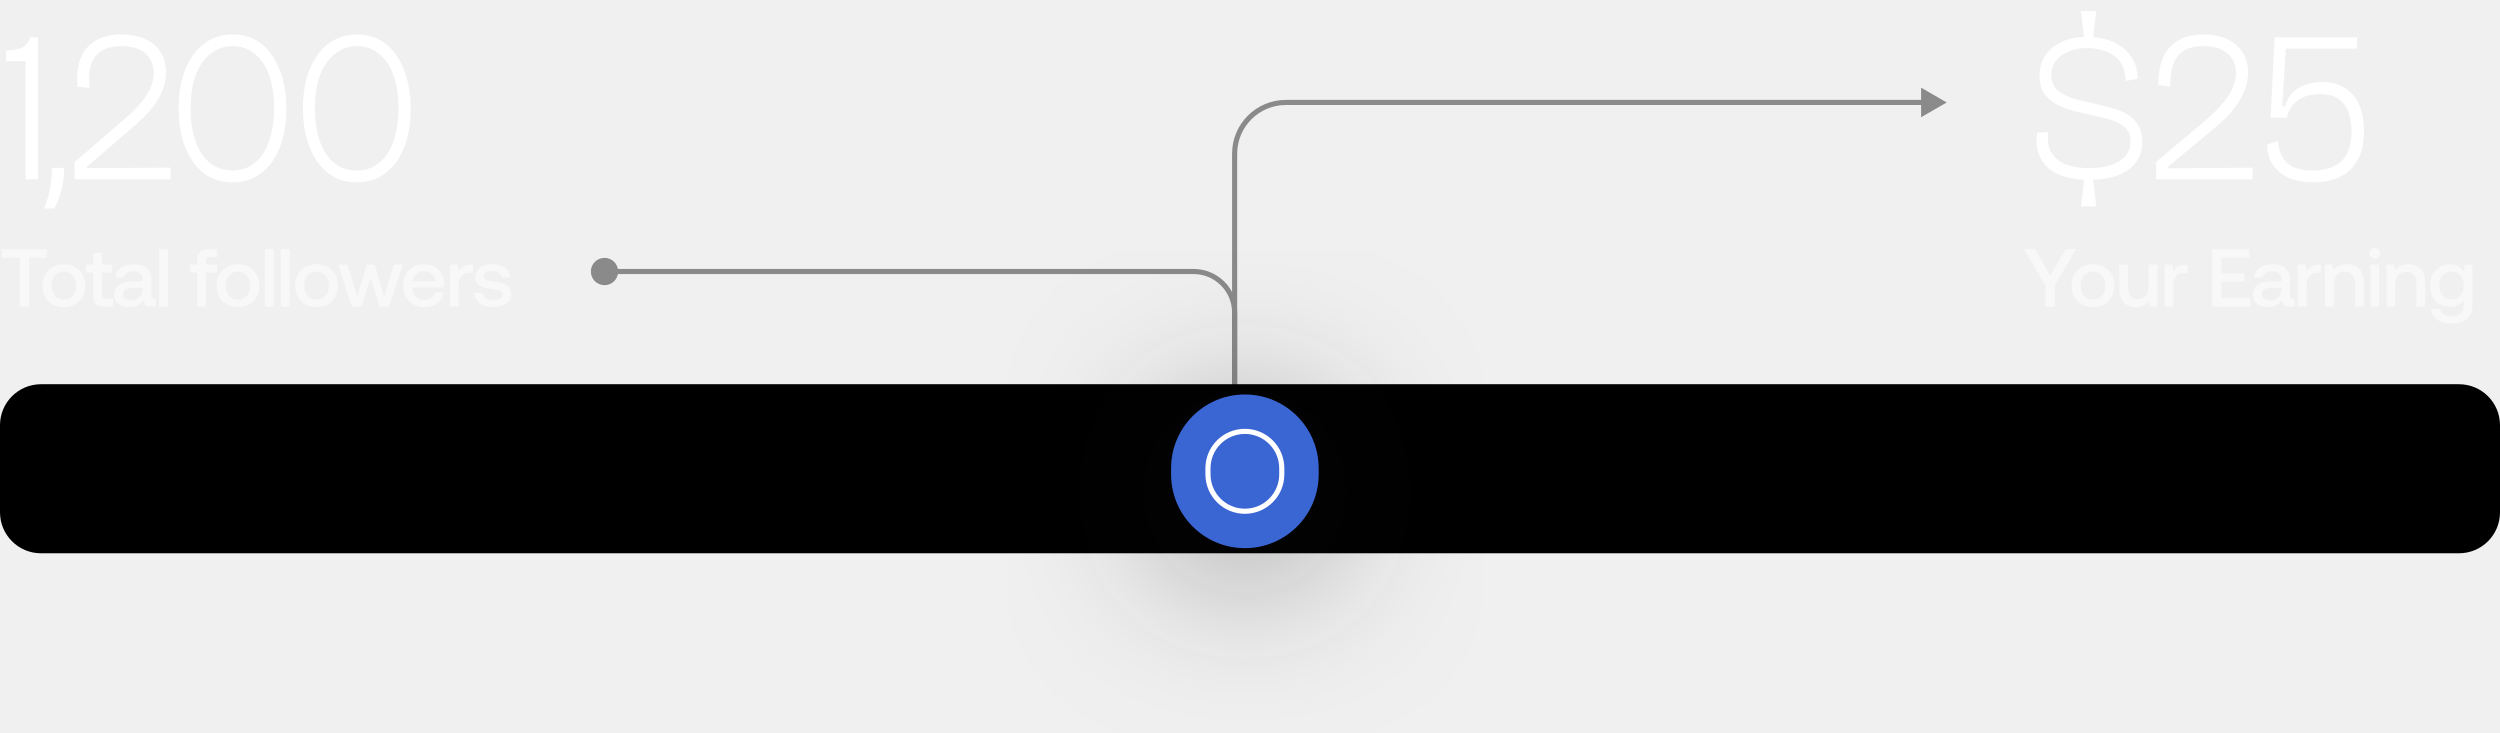
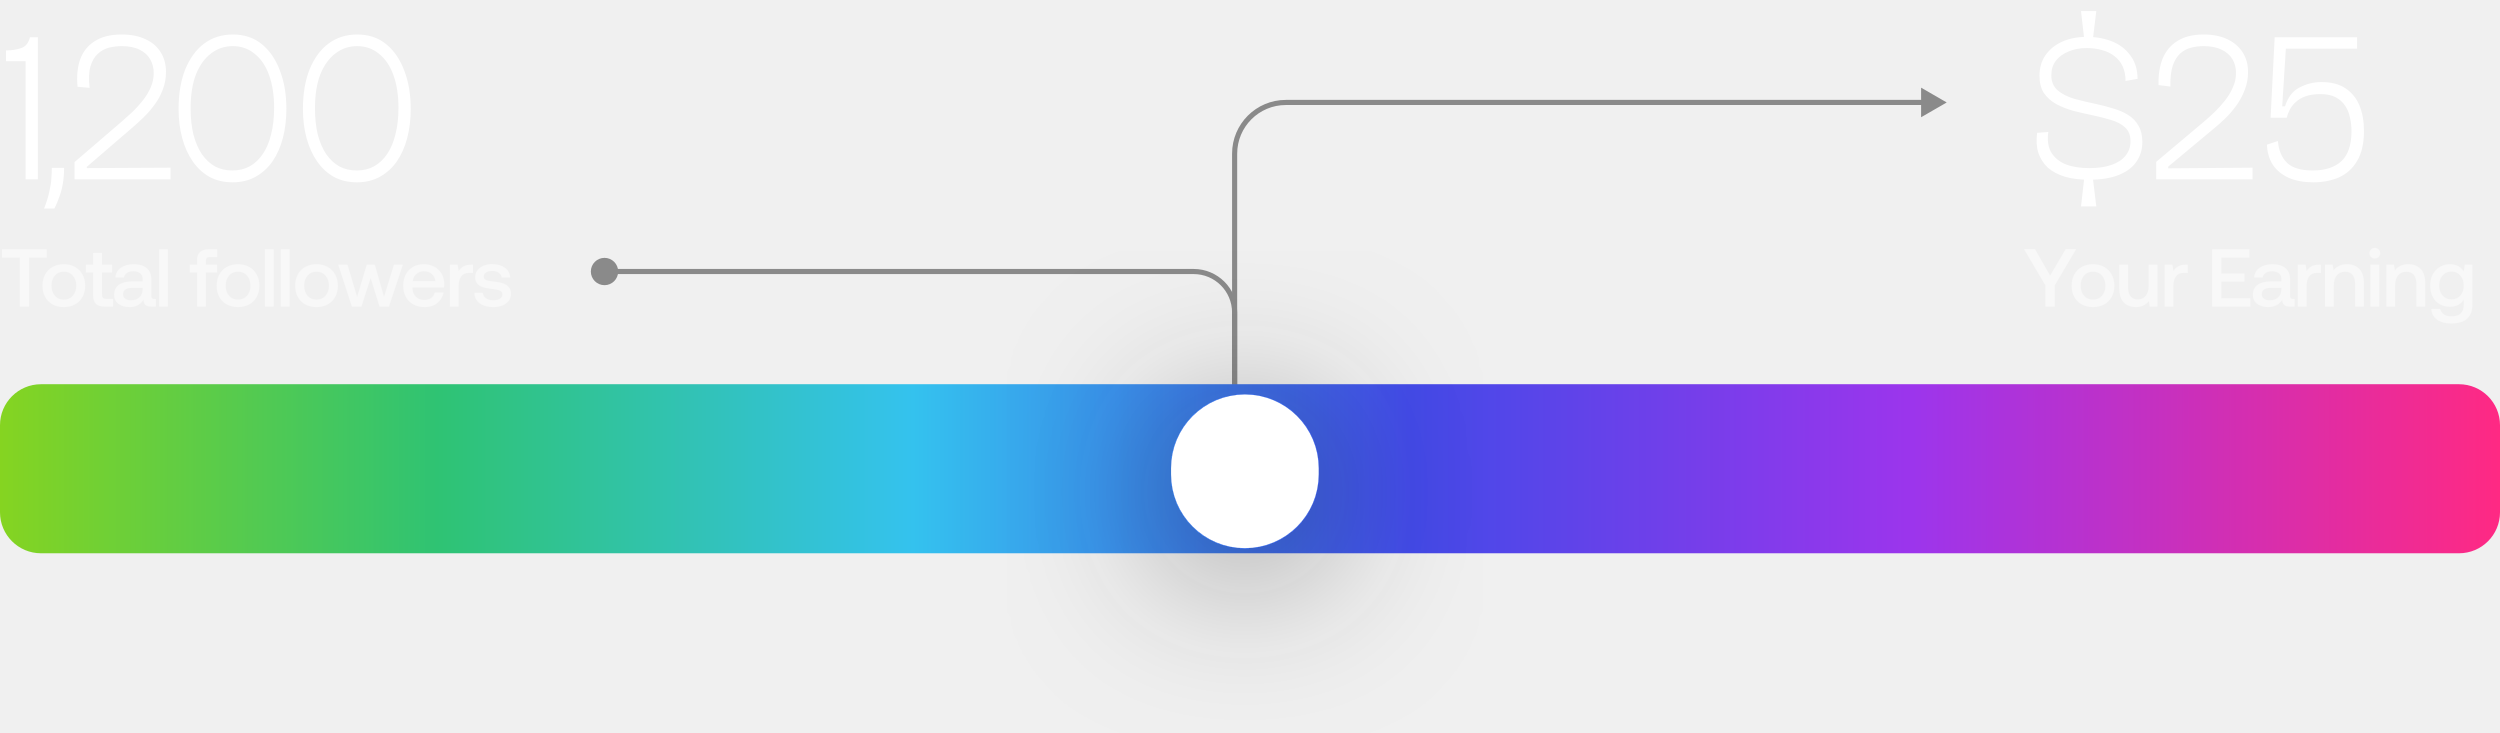
<svg xmlns="http://www.w3.org/2000/svg" width="488" height="143" viewBox="0 0 488 143" fill="none">
  <path d="M115.333 53C115.333 54.473 116.527 55.667 118 55.667C119.473 55.667 120.667 54.473 120.667 53C120.667 51.527 119.473 50.333 118 50.333C116.527 50.333 115.333 51.527 115.333 53ZM241.5 76V61H240.5V76H241.5ZM233 52.5H118V53.5H233V52.5ZM241.5 61C241.5 56.306 237.694 52.5 233 52.5V53.5C237.142 53.5 240.5 56.858 240.5 61H241.5Z" fill="#8A8A8A" />
  <path d="M380 20L375 22.887V17.113L380 20ZM240.5 76V30H241.5V76H240.5ZM251 19.5H375.5V20.5H251V19.5ZM240.5 30C240.5 24.201 245.201 19.5 251 19.5V20.5C245.753 20.5 241.5 24.753 241.5 30H240.5Z" fill="#8A8A8A" />
  <rect y="75" width="488" height="33" rx="8" fill="url(#paint0_linear_355_4556)" />
  <g filter="url(#filter0_d_355_4556)">
    <rect x="228.593" y="77" width="28.814" height="30" rx="14.407" fill="#3A66D4" />
-     <rect x="235.796" y="84.204" width="14.407" height="15.593" rx="7.204" stroke="white" strokeWidth="14.407" />
+     <rect x="235.796" y="84.204" width="14.407" height="15.593" rx="7.204" stroke="white" stroke-width="14.407" />
  </g>
  <path d="M4.998 35V11.942H1.176V9.842C2.296 9.842 3.29 9.688 4.158 9.38C5.026 9.072 5.586 8.372 5.838 7.28H7.392V35H4.998ZM8.602 40.712C9.106 39.424 9.456 38.29 9.652 37.31C9.876 36.358 10.002 35.518 10.03 34.79C10.086 34.034 10.114 33.362 10.114 32.774H12.508C12.508 33.922 12.424 34.972 12.256 35.924C12.088 36.876 11.85 37.744 11.542 38.528C11.262 39.34 10.954 40.068 10.618 40.712H8.602ZM14.55 35V31.64L23.79 23.702C24.434 23.142 25.12 22.526 25.848 21.854C26.576 21.154 27.248 20.412 27.864 19.628C28.508 18.816 29.026 17.962 29.418 17.066C29.81 16.17 30.006 15.232 30.006 14.252C30.006 13.272 29.782 12.39 29.334 11.606C28.886 10.794 28.2 10.164 27.276 9.716C26.352 9.24 25.176 9.002 23.748 9.002C22.964 9.002 22.152 9.1 21.312 9.296C20.5 9.492 19.772 9.884 19.128 10.472C18.484 11.032 17.994 11.858 17.658 12.95C17.35 14.014 17.294 15.414 17.49 17.15L15.138 16.94C14.942 14.924 15.11 13.146 15.642 11.606C16.202 10.066 17.154 8.876 18.498 8.036C19.842 7.168 21.592 6.734 23.748 6.734C25.568 6.734 27.122 7.042 28.41 7.658C29.698 8.246 30.678 9.086 31.35 10.178C32.05 11.27 32.4 12.558 32.4 14.042C32.4 15.274 32.19 16.422 31.77 17.486C31.378 18.55 30.846 19.53 30.174 20.426C29.53 21.322 28.802 22.162 27.99 22.946C27.206 23.702 26.436 24.402 25.68 25.046L16.944 32.564V32.816L33.282 32.732V35H14.55ZM45.401 35.588C43.721 35.588 42.223 35.238 40.907 34.538C39.619 33.81 38.527 32.802 37.631 31.514C36.735 30.226 36.049 28.714 35.573 26.978C35.097 25.242 34.859 23.338 34.859 21.266C34.859 18.298 35.293 15.722 36.161 13.538C37.057 11.354 38.289 9.674 39.857 8.498C41.453 7.322 43.315 6.734 45.443 6.734C47.683 6.734 49.573 7.364 51.113 8.624C52.653 9.884 53.829 11.606 54.641 13.79C55.481 15.946 55.901 18.438 55.901 21.266C55.901 23.282 55.677 25.158 55.229 26.894C54.781 28.63 54.109 30.156 53.213 31.472C52.317 32.76 51.211 33.768 49.895 34.496C48.607 35.224 47.109 35.588 45.401 35.588ZM45.359 33.278C46.619 33.278 47.739 33.012 48.719 32.48C49.727 31.92 50.581 31.122 51.281 30.086C52.009 29.022 52.555 27.734 52.919 26.222C53.311 24.71 53.507 22.988 53.507 21.056C53.507 18.62 53.185 16.506 52.541 14.714C51.897 12.894 50.959 11.494 49.727 10.514C48.523 9.506 47.095 9.002 45.443 9.002C43.847 9.002 42.433 9.478 41.201 10.43C39.969 11.354 38.989 12.712 38.261 14.504C37.561 16.296 37.211 18.522 37.211 21.182C37.211 23.058 37.393 24.752 37.757 26.264C38.149 27.748 38.695 29.022 39.395 30.086C40.123 31.122 40.977 31.92 41.957 32.48C42.965 33.012 44.099 33.278 45.359 33.278ZM69.674 35.588C67.994 35.588 66.496 35.238 65.18 34.538C63.892 33.81 62.8 32.802 61.904 31.514C61.008 30.226 60.322 28.714 59.846 26.978C59.37 25.242 59.132 23.338 59.132 21.266C59.132 18.298 59.566 15.722 60.434 13.538C61.33 11.354 62.562 9.674 64.13 8.498C65.726 7.322 67.588 6.734 69.716 6.734C71.956 6.734 73.846 7.364 75.386 8.624C76.926 9.884 78.102 11.606 78.914 13.79C79.754 15.946 80.174 18.438 80.174 21.266C80.174 23.282 79.95 25.158 79.502 26.894C79.054 28.63 78.382 30.156 77.486 31.472C76.59 32.76 75.484 33.768 74.168 34.496C72.88 35.224 71.382 35.588 69.674 35.588ZM69.632 33.278C70.892 33.278 72.012 33.012 72.992 32.48C74 31.92 74.854 31.122 75.554 30.086C76.282 29.022 76.828 27.734 77.192 26.222C77.584 24.71 77.78 22.988 77.78 21.056C77.78 18.62 77.458 16.506 76.814 14.714C76.17 12.894 75.232 11.494 74 10.514C72.796 9.506 71.368 9.002 69.716 9.002C68.12 9.002 66.706 9.478 65.474 10.43C64.242 11.354 63.262 12.712 62.534 14.504C61.834 16.296 61.484 18.522 61.484 21.182C61.484 23.058 61.666 24.752 62.03 26.264C62.422 27.748 62.968 29.022 63.668 30.086C64.396 31.122 65.25 31.92 66.23 32.48C67.238 33.012 68.372 33.278 69.632 33.278Z" fill="white" />
  <path d="M0.384 48.653H9.136V50.285H5.68V59.853H3.84V50.285H0.384V48.653ZM10.271 59.437C9.63 59.085 9.15 58.605 8.799 57.965C8.447 57.325 8.287 56.589 8.287 55.757C8.287 54.941 8.447 54.221 8.799 53.581C9.15 52.941 9.63 52.445 10.271 52.093C10.911 51.741 11.63 51.565 12.463 51.565C13.278 51.565 13.998 51.741 14.639 52.093C15.278 52.445 15.758 52.941 16.11 53.581C16.462 54.221 16.639 54.941 16.639 55.757C16.639 56.589 16.462 57.325 16.11 57.965C15.758 58.605 15.278 59.085 14.639 59.437C13.998 59.789 13.278 59.949 12.463 59.949C11.63 59.949 10.911 59.789 10.271 59.437ZM14.207 57.725C14.655 57.213 14.879 56.557 14.879 55.757C14.879 54.957 14.655 54.317 14.207 53.805C13.758 53.293 13.182 53.037 12.463 53.037C11.726 53.037 11.15 53.293 10.719 53.805C10.271 54.317 10.062 54.957 10.062 55.757C10.062 56.557 10.271 57.213 10.719 57.725C11.15 58.237 11.726 58.477 12.463 58.477C13.182 58.477 13.758 58.237 14.207 57.725ZM18.174 53.181H16.75V51.661H18.174V49.373H19.918V51.661H21.886V53.181H19.918V57.453C19.918 57.773 19.982 58.013 20.11 58.141C20.238 58.269 20.445 58.333 20.765 58.333H22.078V59.853H20.413C19.63 59.853 19.053 59.677 18.701 59.309C18.349 58.957 18.174 58.397 18.174 57.629V53.181ZM30.431 58.349V59.853H29.519C28.975 59.853 28.591 59.741 28.367 59.517C28.127 59.293 28.015 58.973 28.015 58.541C27.391 59.485 26.495 59.949 25.311 59.949C24.383 59.949 23.647 59.741 23.103 59.309C22.543 58.893 22.271 58.301 22.271 57.549C22.271 56.717 22.559 56.061 23.167 55.613C23.759 55.165 24.623 54.925 25.775 54.925H27.839V54.429C27.839 53.981 27.679 53.613 27.359 53.357C27.039 53.101 26.591 52.957 26.031 52.957C25.519 52.957 25.103 53.069 24.783 53.293C24.463 53.517 24.271 53.805 24.207 54.157H22.511C22.591 53.341 22.959 52.701 23.599 52.253C24.239 51.805 25.071 51.565 26.111 51.565C27.199 51.565 28.047 51.821 28.655 52.333C29.247 52.845 29.551 53.581 29.551 54.541V57.773C29.551 58.157 29.727 58.349 30.095 58.349H30.431ZM27.839 56.205H25.695C25.151 56.205 24.751 56.317 24.463 56.525C24.175 56.733 24.031 57.037 24.031 57.437C24.031 57.789 24.159 58.077 24.431 58.285C24.703 58.509 25.071 58.605 25.551 58.605C26.255 58.605 26.815 58.413 27.215 58.029C27.615 57.645 27.823 57.133 27.839 56.493V56.205ZM31.052 48.653H32.78V59.853H31.052V48.653ZM38.456 51.661V50.845C38.456 50.125 38.632 49.581 39.016 49.213C39.384 48.845 39.96 48.653 40.744 48.653H42.408V50.173H40.984C40.696 50.173 40.504 50.237 40.376 50.365C40.248 50.493 40.2 50.701 40.2 50.973V51.661H42.392V53.181H40.2V59.853H38.456V53.181H37.032V51.661H38.456ZM44.272 59.437C43.632 59.085 43.152 58.605 42.8 57.965C42.448 57.325 42.288 56.589 42.288 55.757C42.288 54.941 42.448 54.221 42.8 53.581C43.152 52.941 43.632 52.445 44.272 52.093C44.912 51.741 45.632 51.565 46.464 51.565C47.28 51.565 48 51.741 48.64 52.093C49.28 52.445 49.76 52.941 50.112 53.581C50.464 54.221 50.64 54.941 50.64 55.757C50.64 56.589 50.464 57.325 50.112 57.965C49.76 58.605 49.28 59.085 48.64 59.437C48 59.789 47.28 59.949 46.464 59.949C45.632 59.949 44.912 59.789 44.272 59.437ZM48.208 57.725C48.656 57.213 48.88 56.557 48.88 55.757C48.88 54.957 48.656 54.317 48.208 53.805C47.76 53.293 47.184 53.037 46.464 53.037C45.728 53.037 45.152 53.293 44.72 53.805C44.272 54.317 44.064 54.957 44.064 55.757C44.064 56.557 44.272 57.213 44.72 57.725C45.152 58.237 45.728 58.477 46.464 58.477C47.184 58.477 47.76 58.237 48.208 57.725ZM51.71 48.653H53.438V59.853H51.71V48.653ZM54.812 48.653H56.54V59.853H54.812V48.653ZM59.594 59.437C58.954 59.085 58.474 58.605 58.122 57.965C57.77 57.325 57.61 56.589 57.61 55.757C57.61 54.941 57.77 54.221 58.122 53.581C58.474 52.941 58.954 52.445 59.594 52.093C60.234 51.741 60.954 51.565 61.786 51.565C62.602 51.565 63.322 51.741 63.962 52.093C64.602 52.445 65.082 52.941 65.434 53.581C65.786 54.221 65.962 54.941 65.962 55.757C65.962 56.589 65.786 57.325 65.434 57.965C65.082 58.605 64.602 59.085 63.962 59.437C63.322 59.789 62.602 59.949 61.786 59.949C60.954 59.949 60.234 59.789 59.594 59.437ZM63.53 57.725C63.978 57.213 64.202 56.557 64.202 55.757C64.202 54.957 63.978 54.317 63.53 53.805C63.082 53.293 62.506 53.037 61.786 53.037C61.05 53.037 60.474 53.293 60.042 53.805C59.594 54.317 59.386 54.957 59.386 55.757C59.386 56.557 59.594 57.213 60.042 57.725C60.474 58.237 61.05 58.477 61.786 58.477C62.506 58.477 63.082 58.237 63.53 57.725ZM66.013 51.661H67.837L69.709 57.933L71.581 51.661H73.165L74.957 57.933L76.893 51.661H78.653L75.933 59.853H74.077L72.349 54.285L70.557 59.853L68.685 59.869L66.013 51.661ZM79.2 53.565C79.536 52.925 80 52.445 80.608 52.093C81.216 51.741 81.904 51.565 82.688 51.565C83.472 51.565 84.16 51.725 84.768 52.045C85.376 52.365 85.84 52.829 86.192 53.405C86.544 53.997 86.72 54.685 86.736 55.469C86.736 55.693 86.72 55.901 86.688 56.125H80.512V56.221C80.544 56.941 80.768 57.501 81.184 57.917C81.584 58.333 82.128 58.541 82.8 58.541C83.328 58.541 83.776 58.429 84.144 58.173C84.496 57.917 84.736 57.565 84.864 57.101H86.592C86.432 57.933 86.032 58.621 85.376 59.149C84.72 59.693 83.904 59.949 82.928 59.949C82.064 59.949 81.328 59.789 80.688 59.437C80.048 59.085 79.568 58.605 79.216 57.965C78.864 57.341 78.704 56.605 78.704 55.773C78.704 54.941 78.864 54.205 79.2 53.565ZM84.976 54.861C84.896 54.269 84.656 53.805 84.256 53.469C83.856 53.133 83.36 52.957 82.752 52.957C82.176 52.957 81.696 53.133 81.28 53.485C80.864 53.837 80.64 54.285 80.576 54.861H84.976ZM92.341 51.661V53.277H91.573C90.853 53.277 90.341 53.517 90.021 53.981C89.701 54.445 89.541 55.037 89.541 55.741V59.853H87.813V51.661H89.349L89.541 52.893C89.765 52.509 90.069 52.221 90.453 51.997C90.821 51.773 91.317 51.661 91.957 51.661H92.341ZM94.26 57.149C94.292 57.581 94.484 57.933 94.852 58.205C95.22 58.477 95.7 58.605 96.292 58.605C96.804 58.605 97.236 58.509 97.556 58.317C97.876 58.125 98.052 57.853 98.052 57.517C98.052 57.245 97.972 57.037 97.828 56.893C97.668 56.765 97.476 56.669 97.22 56.605C96.964 56.541 96.58 56.477 96.068 56.413C95.348 56.333 94.756 56.221 94.292 56.077C93.828 55.933 93.46 55.709 93.172 55.389C92.884 55.069 92.756 54.653 92.756 54.109C92.756 53.613 92.884 53.165 93.172 52.781C93.46 52.397 93.844 52.093 94.34 51.869C94.836 51.661 95.396 51.549 96.036 51.549C97.06 51.549 97.908 51.789 98.548 52.237C99.188 52.701 99.54 53.341 99.604 54.173H97.924C97.876 53.805 97.684 53.501 97.364 53.261C97.028 53.021 96.612 52.893 96.116 52.893C95.604 52.893 95.204 52.989 94.9 53.181C94.58 53.373 94.436 53.645 94.436 53.965C94.436 54.221 94.5 54.397 94.66 54.525C94.82 54.653 95.012 54.733 95.252 54.781C95.476 54.829 95.86 54.877 96.388 54.941C97.092 55.021 97.684 55.133 98.164 55.293C98.644 55.453 99.028 55.693 99.316 56.029C99.604 56.365 99.748 56.813 99.748 57.389C99.748 57.901 99.588 58.365 99.3 58.749C98.996 59.133 98.58 59.437 98.068 59.645C97.54 59.853 96.948 59.949 96.308 59.949C95.204 59.949 94.308 59.709 93.636 59.213C92.964 58.717 92.612 58.029 92.596 57.149H94.26Z" fill="white" fill-opacity="0.5" />
  <path d="M406.844 7.7L406.214 2.156H409.196L408.524 7.7H406.844ZM406.214 40.292L406.844 34.748H408.524L409.196 40.292H406.214ZM407.768 35.084C405.976 35.084 404.408 34.888 403.064 34.496C401.72 34.076 400.614 33.488 399.746 32.732C398.906 31.948 398.29 30.996 397.898 29.876C397.534 28.728 397.45 27.412 397.646 25.928L399.83 25.76C399.606 27.356 399.788 28.672 400.376 29.708C400.992 30.744 401.93 31.528 403.19 32.06C404.478 32.564 406.018 32.816 407.81 32.816C409.546 32.816 411.002 32.606 412.178 32.186C413.382 31.766 414.292 31.164 414.908 30.38C415.552 29.596 415.874 28.672 415.874 27.608C415.874 26.432 415.524 25.522 414.824 24.878C414.124 24.234 413.2 23.744 412.052 23.408C410.932 23.072 409.714 22.764 408.398 22.484C407.166 22.232 405.948 21.952 404.744 21.644C403.54 21.308 402.434 20.874 401.426 20.342C400.418 19.782 399.606 19.068 398.99 18.2C398.402 17.304 398.108 16.17 398.108 14.798C398.108 13.23 398.5 11.886 399.284 10.766C400.096 9.618 401.188 8.736 402.56 8.12C403.96 7.504 405.556 7.196 407.348 7.196C409.14 7.196 410.778 7.49 412.262 8.078C413.746 8.666 414.936 9.576 415.832 10.808C416.756 12.012 417.232 13.538 417.26 15.386L414.908 15.806C414.908 14.742 414.726 13.804 414.362 12.992C413.998 12.18 413.466 11.508 412.766 10.976C412.094 10.444 411.296 10.052 410.372 9.8C409.448 9.52 408.426 9.38 407.306 9.38C405.99 9.38 404.814 9.604 403.778 10.052C402.742 10.472 401.916 11.074 401.3 11.858C400.712 12.642 400.418 13.58 400.418 14.672C400.418 15.932 400.838 16.926 401.678 17.654C402.518 18.354 403.596 18.9 404.912 19.292C406.256 19.656 407.67 19.992 409.154 20.3C410.33 20.552 411.45 20.846 412.514 21.182C413.606 21.49 414.572 21.91 415.412 22.442C416.28 22.974 416.952 23.674 417.428 24.542C417.932 25.382 418.184 26.446 418.184 27.734C418.184 29.19 417.792 30.478 417.008 31.598C416.252 32.69 415.104 33.544 413.564 34.16C412.024 34.776 410.092 35.084 407.768 35.084ZM420.884 35V31.598L430.166 23.786C430.866 23.198 431.566 22.568 432.266 21.896C432.994 21.196 433.666 20.454 434.282 19.67C434.926 18.858 435.444 18.004 435.836 17.108C436.256 16.212 436.466 15.26 436.466 14.252C436.466 13.216 436.228 12.306 435.752 11.522C435.276 10.738 434.562 10.122 433.61 9.674C432.686 9.226 431.524 9.002 430.124 9.002C429.34 9.002 428.542 9.1 427.73 9.296C426.946 9.492 426.232 9.87 425.588 10.43C424.972 10.99 424.482 11.788 424.118 12.824C423.782 13.86 423.628 15.218 423.656 16.898L421.346 16.604C421.29 14.644 421.556 12.922 422.144 11.438C422.76 9.954 423.726 8.806 425.042 7.994C426.358 7.154 428.066 6.734 430.166 6.734C431.958 6.734 433.498 7.042 434.786 7.658C436.074 8.274 437.068 9.128 437.768 10.22C438.468 11.312 438.818 12.586 438.818 14.042C438.818 15.33 438.594 16.52 438.146 17.612C437.726 18.704 437.18 19.712 436.508 20.636C435.836 21.56 435.108 22.4 434.324 23.156C433.54 23.912 432.784 24.584 432.056 25.172L423.236 32.522V32.858L439.7 32.732V35H420.884ZM451.576 35.588C449.7 35.588 448.09 35.294 446.746 34.706C445.402 34.09 444.366 33.236 443.638 32.144C442.938 31.024 442.56 29.722 442.504 28.238L444.646 27.524C444.786 29.316 445.374 30.73 446.41 31.766C447.446 32.774 449.126 33.278 451.45 33.278C453.858 33.278 455.72 32.676 457.036 31.472C458.352 30.24 459.01 28.28 459.01 25.592C459.01 24.696 458.912 23.828 458.716 22.988C458.548 22.12 458.24 21.35 457.792 20.678C457.344 19.978 456.728 19.418 455.944 18.998C455.16 18.578 454.166 18.368 452.962 18.368C451.842 18.368 450.876 18.508 450.064 18.788C449.28 19.068 448.636 19.446 448.132 19.922C447.628 20.37 447.236 20.874 446.956 21.434C446.676 21.966 446.48 22.484 446.368 22.988H443.218L444.016 7.28H460.102V9.506H446.2L445.486 20.762H446.032C446.592 18.97 447.544 17.738 448.888 17.066C450.232 16.366 451.646 16.016 453.13 16.016C455.062 16.016 456.63 16.422 457.834 17.234C459.066 18.046 459.976 19.166 460.564 20.594C461.152 22.022 461.446 23.674 461.446 25.55C461.446 27.986 460.998 29.946 460.102 31.43C459.234 32.886 458.058 33.95 456.574 34.622C455.09 35.266 453.424 35.588 451.576 35.588Z" fill="white" />
  <path d="M395.08 48.637H397.24L400.184 53.773L403.208 48.637H405.272L401.096 55.709V59.853H399.256V55.709L395.08 48.637ZM406.364 59.437C405.724 59.085 405.244 58.605 404.892 57.965C404.54 57.325 404.38 56.589 404.38 55.757C404.38 54.941 404.54 54.221 404.892 53.581C405.244 52.941 405.724 52.445 406.364 52.093C407.004 51.741 407.724 51.565 408.556 51.565C409.372 51.565 410.092 51.741 410.732 52.093C411.372 52.445 411.852 52.941 412.204 53.581C412.556 54.221 412.732 54.941 412.732 55.757C412.732 56.589 412.556 57.325 412.204 57.965C411.852 58.605 411.372 59.085 410.732 59.437C410.092 59.789 409.372 59.949 408.556 59.949C407.724 59.949 407.004 59.789 406.364 59.437ZM410.3 57.725C410.748 57.213 410.972 56.557 410.972 55.757C410.972 54.957 410.748 54.317 410.3 53.805C409.852 53.293 409.276 53.037 408.556 53.037C407.82 53.037 407.244 53.293 406.812 53.805C406.364 54.317 406.156 54.957 406.156 55.757C406.156 56.557 406.364 57.213 406.812 57.725C407.244 58.237 407.82 58.477 408.556 58.477C409.276 58.477 409.852 58.237 410.3 57.725ZM421.146 51.661V59.853H419.626L419.434 58.813C418.81 59.581 417.962 59.949 416.906 59.949C415.946 59.949 415.162 59.661 414.57 59.053C413.962 58.461 413.674 57.501 413.674 56.173V51.661H415.402V55.997C415.402 56.797 415.562 57.405 415.882 57.821C416.202 58.237 416.666 58.445 417.306 58.445C417.962 58.445 418.474 58.205 418.858 57.725C419.226 57.245 419.418 56.573 419.418 55.725V51.661H421.146ZM427.057 51.661V53.277H426.289C425.569 53.277 425.057 53.517 424.737 53.981C424.417 54.445 424.257 55.037 424.257 55.741V59.853H422.529V51.661H424.065L424.257 52.893C424.481 52.509 424.785 52.221 425.169 51.997C425.537 51.773 426.033 51.661 426.673 51.661H427.057ZM431.783 48.653H439.095V50.285H433.623V53.389H438.135V54.973H433.623V58.221H439.287V59.853H431.783V48.653ZM447.909 58.349V59.853H446.997C446.453 59.853 446.069 59.741 445.845 59.517C445.605 59.293 445.493 58.973 445.493 58.541C444.869 59.485 443.973 59.949 442.789 59.949C441.861 59.949 441.125 59.741 440.581 59.309C440.021 58.893 439.749 58.301 439.749 57.549C439.749 56.717 440.037 56.061 440.645 55.613C441.237 55.165 442.101 54.925 443.253 54.925H445.317V54.429C445.317 53.981 445.157 53.613 444.837 53.357C444.517 53.101 444.069 52.957 443.509 52.957C442.997 52.957 442.581 53.069 442.261 53.293C441.941 53.517 441.749 53.805 441.685 54.157H439.989C440.069 53.341 440.437 52.701 441.077 52.253C441.717 51.805 442.549 51.565 443.589 51.565C444.677 51.565 445.525 51.821 446.133 52.333C446.725 52.845 447.029 53.581 447.029 54.541V57.773C447.029 58.157 447.205 58.349 447.573 58.349H447.909ZM445.317 56.205H443.173C442.629 56.205 442.229 56.317 441.941 56.525C441.653 56.733 441.509 57.037 441.509 57.437C441.509 57.789 441.637 58.077 441.909 58.285C442.181 58.509 442.549 58.605 443.029 58.605C443.733 58.605 444.293 58.413 444.693 58.029C445.093 57.645 445.301 57.133 445.317 56.493V56.205ZM453.058 51.661V53.277H452.29C451.57 53.277 451.058 53.517 450.738 53.981C450.418 54.445 450.258 55.037 450.258 55.741V59.853H448.53V51.661H450.066L450.258 52.893C450.482 52.509 450.786 52.221 451.17 51.997C451.538 51.773 452.034 51.661 452.674 51.661H453.058ZM460.523 52.461C461.131 53.069 461.451 54.029 461.451 55.341V59.853H459.707V55.437C459.707 54.669 459.531 54.077 459.211 53.661C458.875 53.261 458.395 53.053 457.755 53.053C457.067 53.053 456.523 53.293 456.139 53.773C455.755 54.253 455.563 54.893 455.563 55.725V59.853H453.835V51.661H455.339L455.531 52.733C456.139 51.965 457.019 51.565 458.155 51.565C459.115 51.565 459.915 51.869 460.523 52.461ZM464.318 48.685C464.51 48.877 464.622 49.133 464.622 49.421C464.622 49.725 464.51 49.981 464.318 50.173C464.11 50.365 463.854 50.461 463.566 50.461C463.262 50.461 463.006 50.365 462.814 50.173C462.606 49.981 462.51 49.725 462.51 49.421C462.51 49.133 462.606 48.877 462.814 48.685C463.006 48.493 463.262 48.381 463.566 48.381C463.854 48.381 464.11 48.493 464.318 48.685ZM462.702 51.661H464.43V59.853H462.702V51.661ZM472.492 52.461C473.1 53.069 473.42 54.029 473.42 55.341V59.853H471.676V55.437C471.676 54.669 471.5 54.077 471.18 53.661C470.844 53.261 470.364 53.053 469.724 53.053C469.036 53.053 468.492 53.293 468.108 53.773C467.724 54.253 467.532 54.893 467.532 55.725V59.853H465.804V51.661H467.308L467.5 52.733C468.108 51.965 468.988 51.565 470.124 51.565C471.084 51.565 471.884 51.869 472.492 52.461ZM482.624 51.661V59.517C482.624 60.669 482.272 61.565 481.6 62.205C480.912 62.845 479.856 63.149 478.432 63.149C477.312 63.149 476.416 62.909 475.728 62.413C475.024 61.917 474.64 61.213 474.576 60.301H476.336C476.432 60.765 476.688 61.117 477.072 61.373C477.456 61.629 477.952 61.741 478.56 61.741C480.128 61.741 480.912 60.989 480.912 59.453V58.541C480.304 59.437 479.424 59.885 478.24 59.885C477.488 59.885 476.816 59.725 476.24 59.389C475.648 59.053 475.184 58.573 474.864 57.949C474.528 57.325 474.368 56.589 474.368 55.725C474.368 54.909 474.528 54.189 474.864 53.549C475.2 52.925 475.664 52.445 476.256 52.093C476.832 51.741 477.504 51.565 478.24 51.565C478.848 51.565 479.392 51.693 479.84 51.933C480.288 52.189 480.64 52.525 480.928 52.941L481.12 51.661H482.624ZM480.256 57.693C480.688 57.197 480.912 56.557 480.912 55.757C480.912 54.957 480.688 54.301 480.256 53.789C479.808 53.277 479.232 53.021 478.528 53.021C477.808 53.021 477.232 53.277 476.8 53.773C476.352 54.285 476.144 54.925 476.144 55.725C476.144 56.525 476.352 57.181 476.8 57.677C477.232 58.189 477.808 58.429 478.528 58.429C479.232 58.429 479.808 58.189 480.256 57.693Z" fill="white" fill-opacity="0.5" />
  <defs>
    <filter id="filter0_d_355_4556" x="196.593" y="49" width="92.814" height="94" filterUnits="userSpaceOnUse" color-interpolation-filters="sRGB">
      <feFlood flood-opacity="0" result="BackgroundImageFix" />
      <feColorMatrix in="SourceAlpha" type="matrix" values="0 0 0 0 0 0 0 0 0 0 0 0 0 0 0 0 0 0 127 0" result="hardAlpha" />
      <feOffset dy="4" />
      <feGaussianBlur stdDeviation="16" />
      <feComposite in2="hardAlpha" operator="out" />
      <feColorMatrix type="matrix" values="0 0 0 0 0.059 0 0 0 0 0.059 0 0 0 0 0.059 0 0 0 0.5 0" />
      <feBlend mode="normal" in2="BackgroundImageFix" result="effect1_dropShadow_355_4556" />
      <feBlend mode="normal" in="SourceGraphic" in2="effect1_dropShadow_355_4556" result="shape" />
    </filter>
    <linearGradient id="paint0_linear_355_4556" x1="0" y1="91.5" x2="488" y2="91.5" gradientUnits="userSpaceOnUse">
-       <stop stopColor="#85D421" />
-       <stop offset="0.175" stopColor="#2FC373" />
-       <stop offset="0.365" stopColor="#34C2EE" />
-       <stop offset="0.565" stopColor="#434AE8" />
-       <stop offset="0.765" stopColor="#9C35EC" />
-       <stop offset="1" stopColor="#FF2983" />
+       <stop stop-color="#85D421" />
+       <stop offset="0.175" stop-color="#2FC373" />
+       <stop offset="0.365" stop-color="#34C2EE" />
+       <stop offset="0.565" stop-color="#434AE8" />
+       <stop offset="0.765" stop-color="#9C35EC" />
+       <stop offset="1" stop-color="#FF2983" />
    </linearGradient>
  </defs>
</svg>
